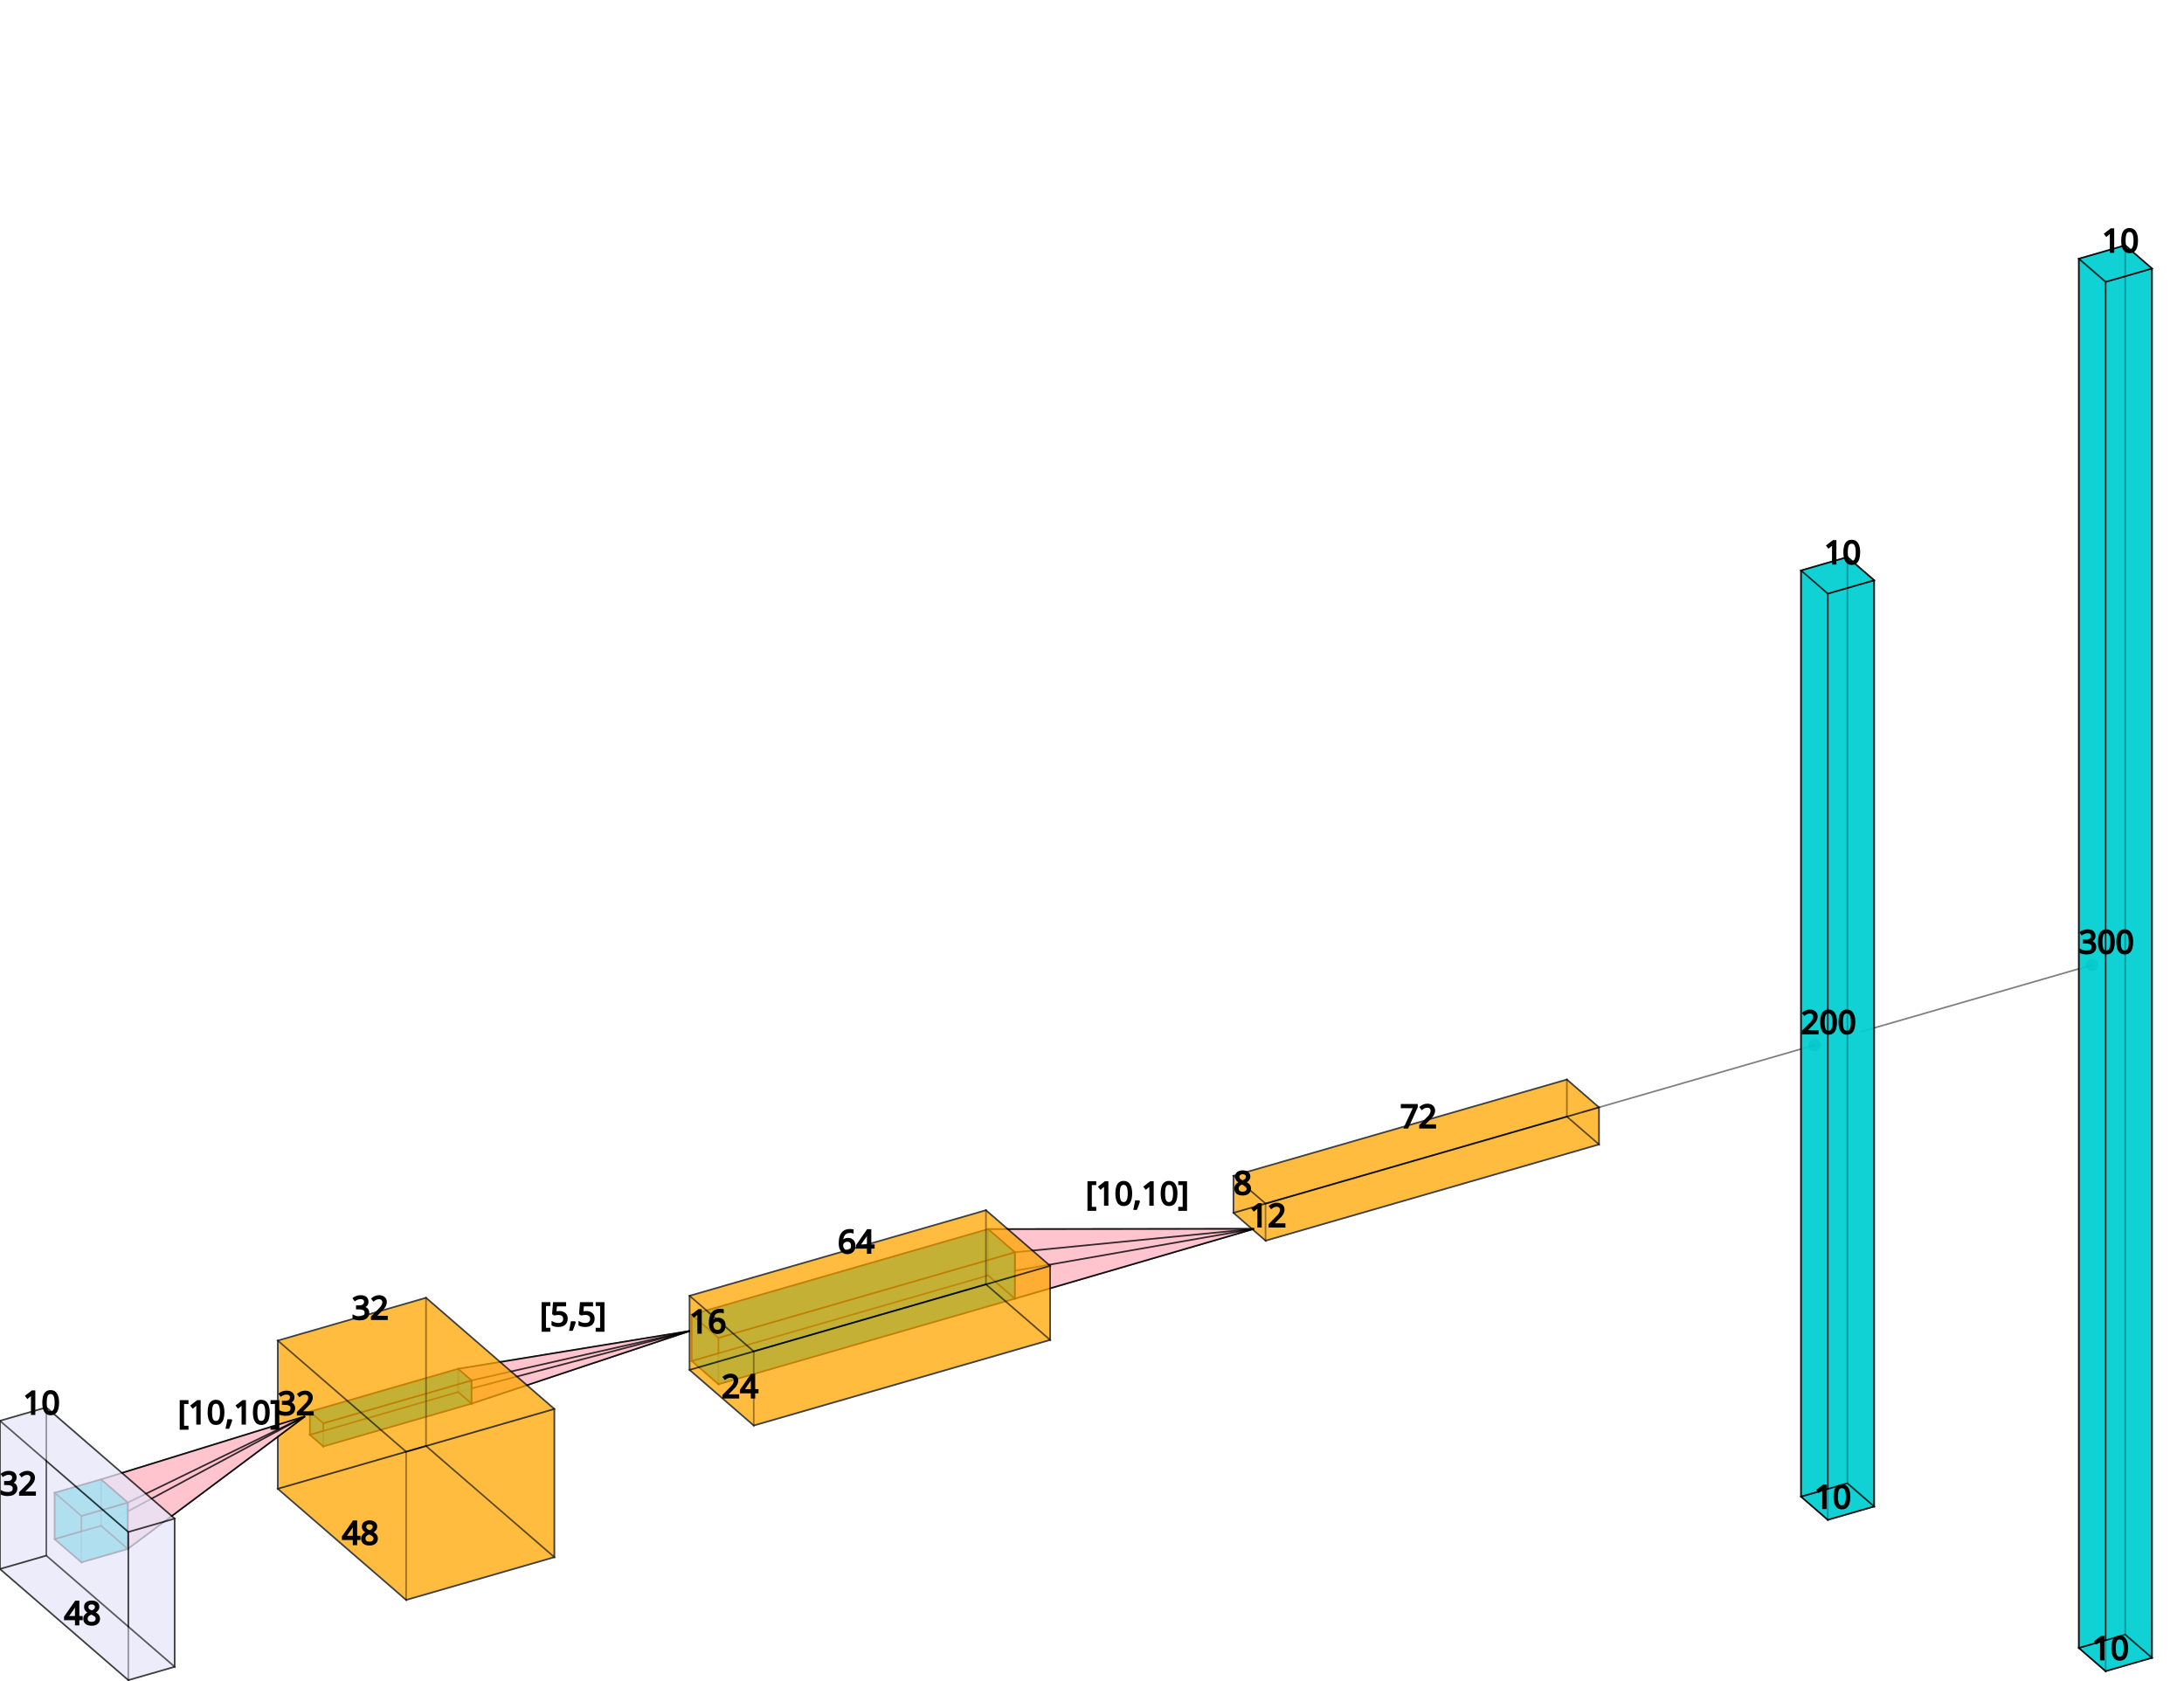
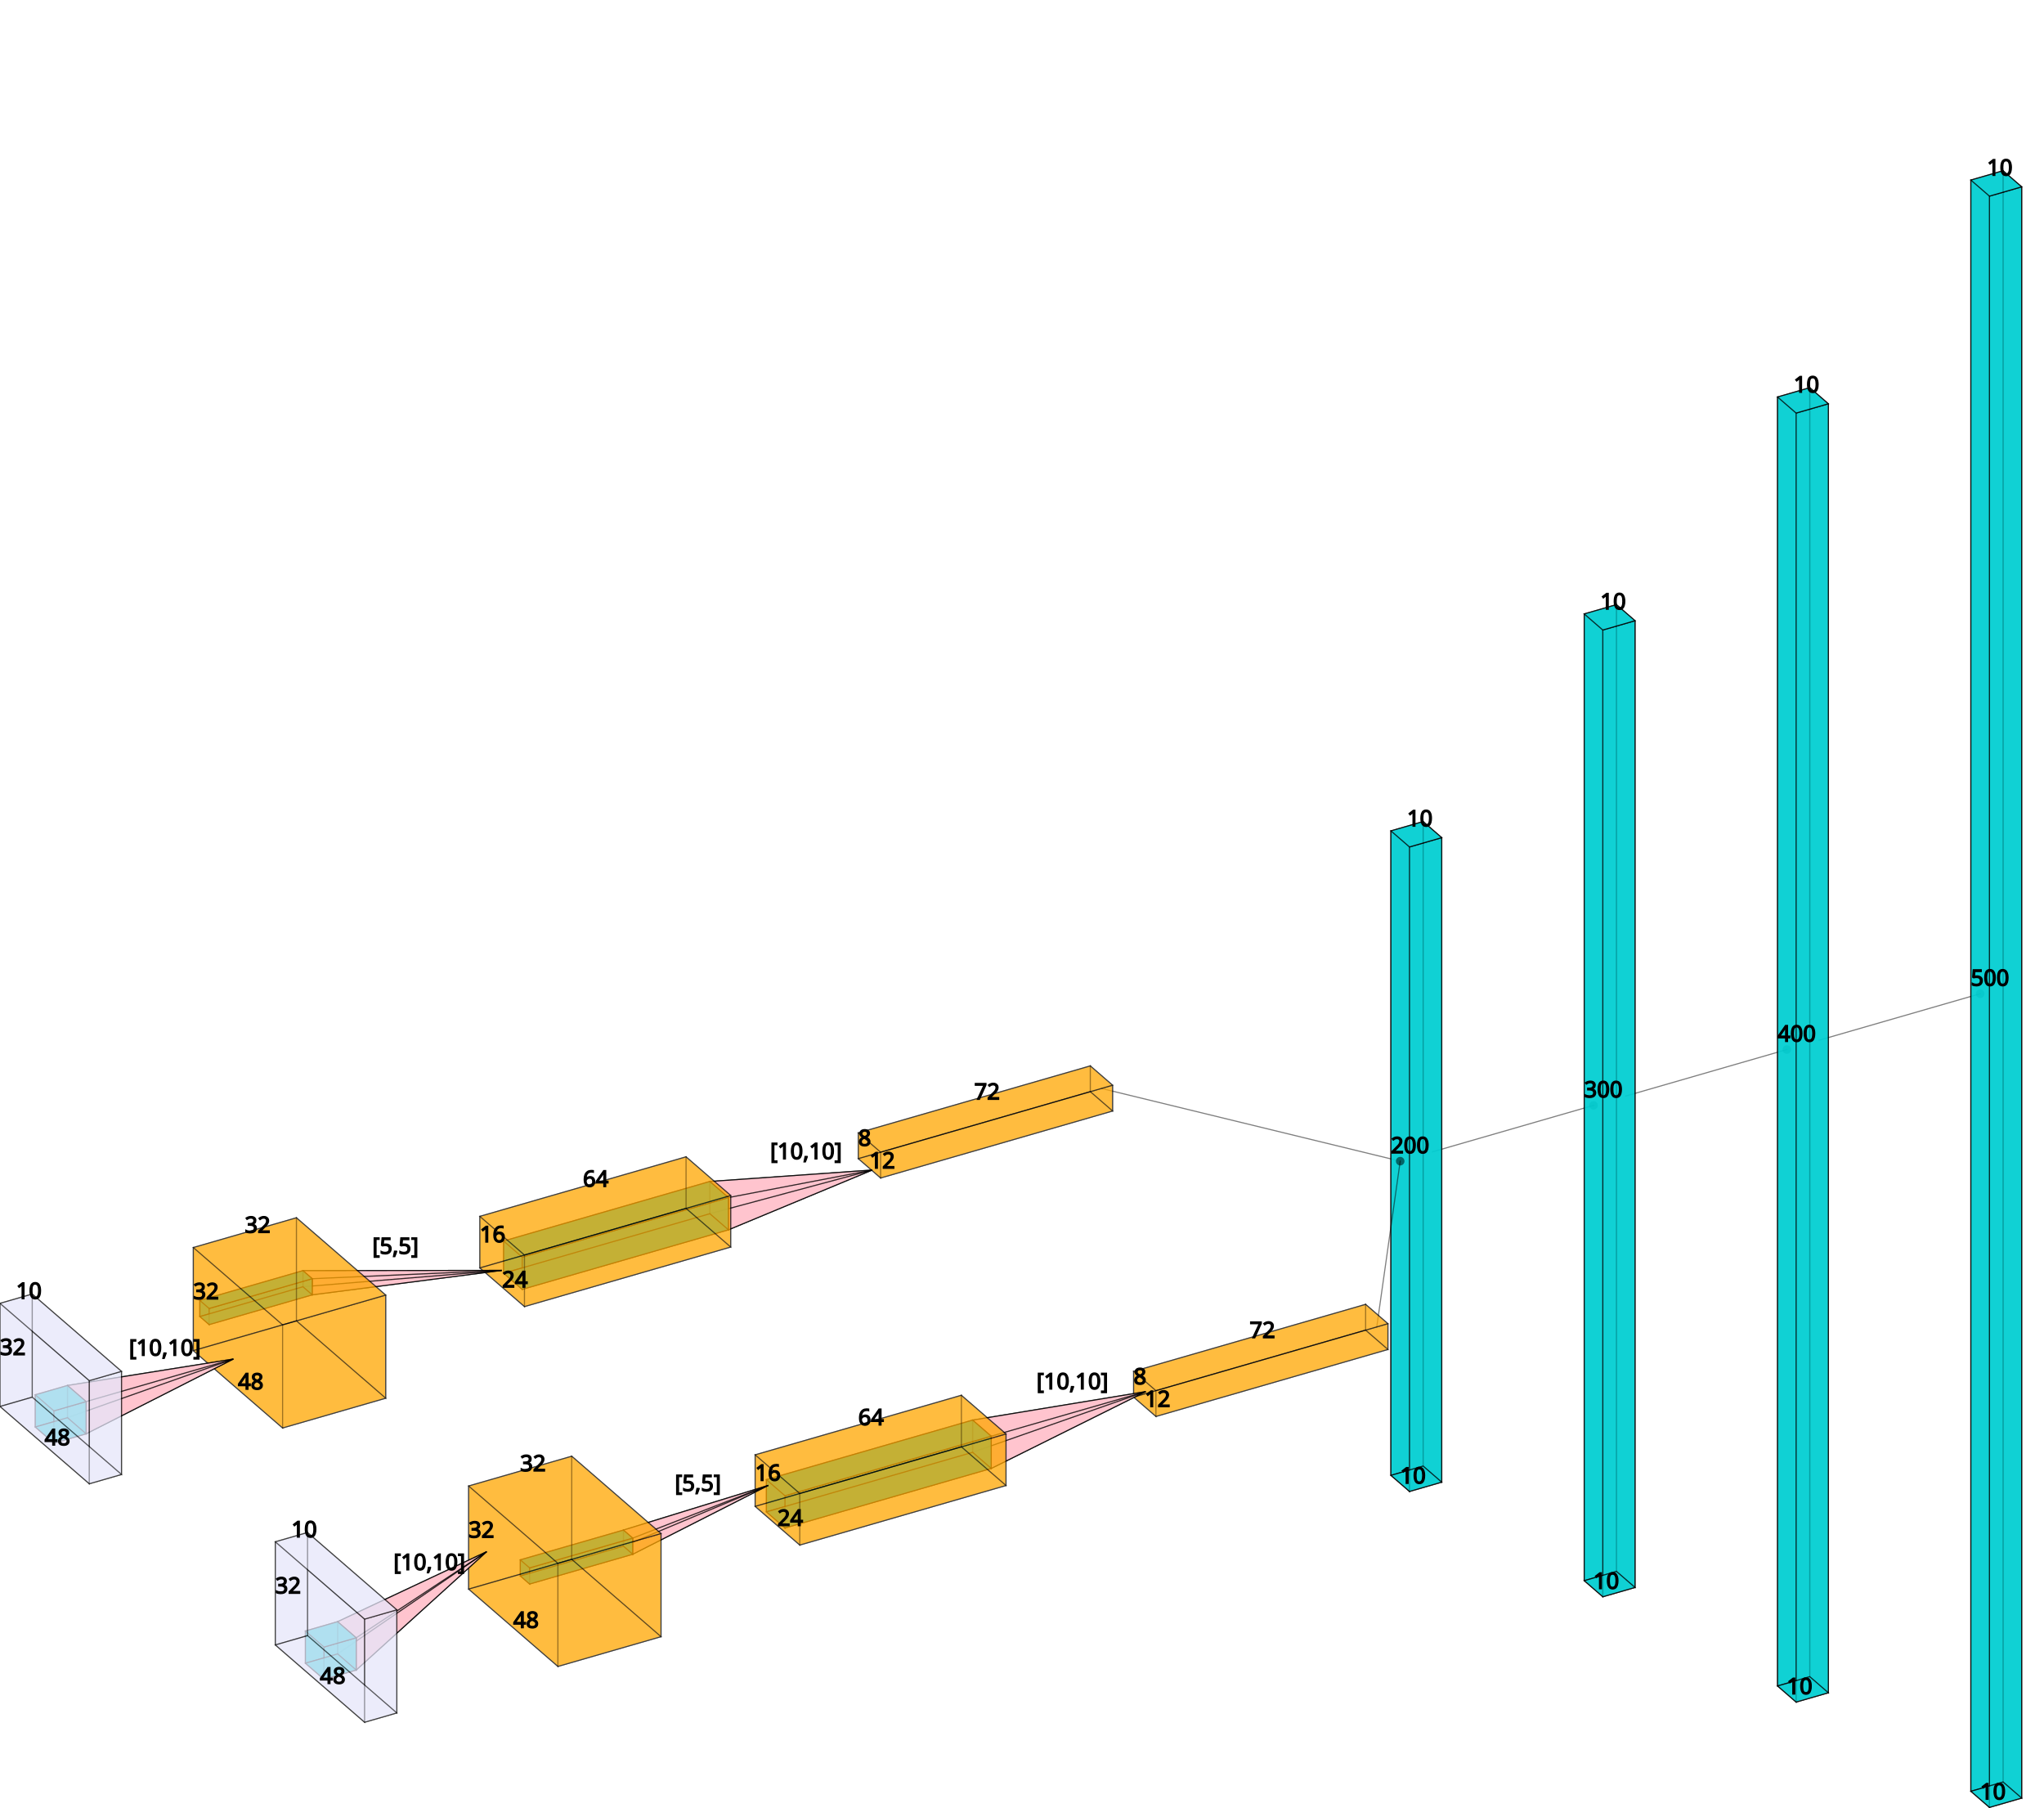
- <svg xmlns="http://www.w3.org/2000/svg" width="100%" height="100%" viewBox="-205.99 -237.304 408.479 314.204">
+ <svg xmlns="http://www.w3.org/2000/svg" width="100%" height="100%" viewBox="-220.951 -338.907 549.402 485.729">
  <g stroke="black" stroke-width="0.3">
-     <path opacity="0.5" stroke="black" d="M142.028 -44.349 L185.329 -56.849" stroke-linecap="square" />
-     <circle opacity="0.5" cx="185.329" cy="-56.849" r="1" fill="black" />
-     <path opacity="0.75" fill="darkturquoise" d="M191.49 -191.418 L196.49 -187.088 L196.49 72.72 L191.49 68.389 L191.49 -191.418" stroke-linecap="square" />
-     <path opacity="0.75" fill="darkturquoise" d="M182.829 -188.918 L187.829 -184.588 L187.829 75.22 L182.829 70.889 L182.829 -188.918" stroke-linecap="square" />
-     <path opacity="0.75" fill="darkturquoise" d="M191.49 -191.418 L182.829 -188.918 L182.829 70.889 L191.49 68.389 L191.49 -191.418" stroke-linecap="square" />
-     <path opacity="0.75" fill="darkturquoise" d="M196.49 -187.088 L187.829 -184.588 L187.829 75.22 L196.49 72.72 L196.49 -187.088" stroke-linecap="square" />
-     <path opacity="0.75" fill="darkturquoise" d="M191.49 -191.418 L196.49 -187.088 L187.829 -184.588 L182.829 -188.918 L191.49 -191.418" stroke-linecap="square" />
-     <path opacity="0.75" fill="darkturquoise" d="M191.49 68.389 L196.49 72.72 L187.829 75.22 L182.829 70.889 L191.49 68.389" stroke-linecap="square" />
-     <text style="fill:black;font-family:calibri;font-size:6" x="182.829" y="-59.014">300</text>
-     <text style="fill:black;font-family:calibri;font-size:6" x="185.329" y="73.054">10</text>
-     <text style="fill:black;font-family:calibri;font-size:6" x="187.16" y="-190.168">10</text>
-     <path opacity="0.5" stroke="black" d="M90.067 -29.349 L133.368 -41.849" stroke-linecap="square" />
-     <circle opacity="0.5" cx="133.368" cy="-41.849" r="1" fill="black" />
-     <path opacity="0.75" fill="darkturquoise" d="M139.528 -133.117 L144.528 -128.787 L144.528 44.418 L139.528 40.088 L139.528 -133.117" stroke-linecap="square" />
-     <path opacity="0.75" fill="darkturquoise" d="M130.868 -130.617 L135.868 -126.287 L135.868 46.918 L130.868 42.588 L130.868 -130.617" stroke-linecap="square" />
-     <path opacity="0.75" fill="darkturquoise" d="M139.528 -133.117 L130.868 -130.617 L130.868 42.588 L139.528 40.088 L139.528 -133.117" stroke-linecap="square" />
-     <path opacity="0.75" fill="darkturquoise" d="M144.528 -128.787 L135.868 -126.287 L135.868 46.918 L144.528 44.418 L144.528 -128.787" stroke-linecap="square" />
-     <path opacity="0.75" fill="darkturquoise" d="M139.528 -133.117 L144.528 -128.787 L135.868 -126.287 L130.868 -130.617 L139.528 -133.117" stroke-linecap="square" />
-     <path opacity="0.75" fill="darkturquoise" d="M139.528 40.088 L144.528 44.418 L135.868 46.918 L130.868 42.588 L139.528 40.088" stroke-linecap="square" />
-     <text style="fill:black;font-family:calibri;font-size:6" x="130.868" y="-44.014">200</text>
-     <text style="fill:black;font-family:calibri;font-size:6" x="133.368" y="44.753">10</text>
-     <text style="fill:black;font-family:calibri;font-size:6" x="135.198" y="-131.867">10</text>
-     <path opacity="0.5" fill="orange" d="M87.067 -35.412 L93.067 -30.215 L93.067 -23.287 L87.067 -28.483 L87.067 -35.412" stroke-linecap="square" />
-     <path opacity="0.5" fill="orange" d="M24.713 -17.412 L30.713 -12.215 L30.713 -5.287 L24.713 -10.483 L24.713 -17.412" stroke-linecap="square" />
-     <path opacity="0.5" fill="orange" d="M87.067 -35.412 L24.713 -17.412 L24.713 -10.483 L87.067 -28.483 L87.067 -35.412" stroke-linecap="square" />
-     <path opacity="0.5" fill="orange" d="M93.067 -30.215 L30.713 -12.215 L30.713 -5.287 L93.067 -23.287 L93.067 -30.215" stroke-linecap="square" />
-     <path opacity="0.5" fill="orange" d="M87.067 -35.412 L93.067 -30.215 L30.713 -12.215 L24.713 -17.412 L87.067 -35.412" stroke-linecap="square" />
-     <path opacity="0.5" fill="orange" d="M87.067 -28.483 L93.067 -23.287 L30.713 -5.287 L24.713 -10.483 L87.067 -28.483" stroke-linecap="square" />
-     <text style="fill:black;font-family:calibri;font-size:6" x="24.713" y="-13.947">8</text>
-     <text style="fill:black;font-family:calibri;font-size:6" x="27.713" y="-7.885">12</text>
-     <text style="fill:black;font-family:calibri;font-size:6" x="55.89" y="-26.412">72</text>
-     <path opacity="0.75" fill="pink" d="M-21.185 -7.443 L-16.185 -3.113 L28.564 -7.495 L-21.185 -7.443" />
-     <path opacity="0.75" fill="pink" d="M-21.185 -7.443 L-21.185 1.217 L28.564 -7.495 L-21.185 -7.443" />
-     <path opacity="0.75" fill="pink" d="M-16.185 -3.113 L-16.185 5.547 L28.564 -7.495 L-16.185 -3.113" />
-     <path opacity="0.75" fill="pink" d="M-21.185 1.217 L-16.185 5.547 L28.564 -7.495 L-21.185 1.217" />
-     <text style="fill:black;font-family:calibri;font-size:6" x="-2.935" y="-11.969">[10,10]</text>
-     <path opacity="0.75" fill="darkturquoise" d="M-21.185 -7.443 L-16.185 -3.113 L-16.185 5.547 L-21.185 1.217 L-21.185 -7.443" stroke-linecap="square" />
-     <path opacity="0.75" fill="darkturquoise" d="M-76.611 8.557 L-71.611 12.887 L-71.611 21.547 L-76.611 17.217 L-76.611 8.557" stroke-linecap="square" />
-     <path opacity="0.75" fill="darkturquoise" d="M-21.185 -7.443 L-76.611 8.557 L-76.611 17.217 L-21.185 1.217 L-21.185 -7.443" stroke-linecap="square" />
-     <path opacity="0.75" fill="darkturquoise" d="M-16.185 -3.113 L-71.611 12.887 L-71.611 21.547 L-16.185 5.547 L-16.185 -3.113" stroke-linecap="square" />
-     <path opacity="0.75" fill="darkturquoise" d="M-21.185 -7.443 L-16.185 -3.113 L-71.611 12.887 L-76.611 8.557 L-21.185 -7.443" stroke-linecap="square" />
-     <path opacity="0.75" fill="darkturquoise" d="M-21.185 1.217 L-16.185 5.547 L-71.611 21.547 L-76.611 17.217 L-21.185 1.217" stroke-linecap="square" />
-     <path opacity="0.5" fill="orange" d="M-21.588 -10.974 L-9.588 -0.581 L-9.588 13.275 L-21.588 2.883 L-21.588 -10.974" stroke-linecap="square" />
-     <path opacity="0.5" fill="orange" d="M-77.014 5.026 L-65.014 15.419 L-65.014 29.275 L-77.014 18.883 L-77.014 5.026" stroke-linecap="square" />
-     <path opacity="0.5" fill="orange" d="M-21.588 -10.974 L-77.014 5.026 L-77.014 18.883 L-21.588 2.883 L-21.588 -10.974" stroke-linecap="square" />
-     <path opacity="0.5" fill="orange" d="M-9.588 -0.581 L-65.014 15.419 L-65.014 29.275 L-9.588 13.275 L-9.588 -0.581" stroke-linecap="square" />
-     <path opacity="0.5" fill="orange" d="M-21.588 -10.974 L-9.588 -0.581 L-65.014 15.419 L-77.014 5.026 L-21.588 -10.974" stroke-linecap="square" />
-     <path opacity="0.5" fill="orange" d="M-21.588 2.883 L-9.588 13.275 L-65.014 29.275 L-77.014 18.883 L-21.588 2.883" stroke-linecap="square" />
-     <text style="fill:black;font-family:calibri;font-size:6" x="-77.014" y="11.954">16</text>
-     <text style="fill:black;font-family:calibri;font-size:6" x="-71.014" y="24.079">24</text>
-     <text style="fill:black;font-family:calibri;font-size:6" x="-49.301" y="-2.974">64</text>
-     <path opacity="0.75" fill="pink" d="M-120.309 18.689 L-117.809 20.854 L-76.961 11.599 L-120.309 18.689" />
-     <path opacity="0.75" fill="pink" d="M-120.309 18.689 L-120.309 23.019 L-76.961 11.599 L-120.309 18.689" />
-     <path opacity="0.75" fill="pink" d="M-117.809 20.854 L-117.809 25.184 L-76.961 11.599 L-117.809 20.854" />
-     <path opacity="0.75" fill="pink" d="M-120.309 23.019 L-117.809 25.184 L-76.961 11.599 L-120.309 23.019" />
-     <text style="fill:black;font-family:calibri;font-size:6" x="-105.026" y="10.644">[5,5]</text>
-     <path opacity="0.75" fill="darkturquoise" d="M-120.309 18.689 L-117.809 20.854 L-117.809 25.184 L-120.309 23.019 L-120.309 18.689" stroke-linecap="square" />
-     <path opacity="0.75" fill="darkturquoise" d="M-148.022 26.689 L-145.522 28.854 L-145.522 33.184 L-148.022 31.019 L-148.022 26.689" stroke-linecap="square" />
-     <path opacity="0.75" fill="darkturquoise" d="M-120.309 18.689 L-148.022 26.689 L-148.022 31.019 L-120.309 23.019 L-120.309 18.689" stroke-linecap="square" />
-     <path opacity="0.75" fill="darkturquoise" d="M-117.809 20.854 L-145.522 28.854 L-145.522 33.184 L-117.809 25.184 L-117.809 20.854" stroke-linecap="square" />
-     <path opacity="0.75" fill="darkturquoise" d="M-120.309 18.689 L-117.809 20.854 L-145.522 28.854 L-148.022 26.689 L-120.309 18.689" stroke-linecap="square" />
-     <path opacity="0.75" fill="darkturquoise" d="M-120.309 23.019 L-117.809 25.184 L-145.522 33.184 L-148.022 31.019 L-120.309 23.019" stroke-linecap="square" />
-     <path opacity="0.5" fill="orange" d="M-126.315 5.402 L-102.315 26.187 L-102.315 53.899 L-126.315 33.115 L-126.315 5.402" stroke-linecap="square" />
-     <path opacity="0.5" fill="orange" d="M-154.028 13.402 L-130.028 34.187 L-130.028 61.899 L-154.028 41.115 L-154.028 13.402" stroke-linecap="square" />
-     <path opacity="0.5" fill="orange" d="M-126.315 5.402 L-154.028 13.402 L-154.028 41.115 L-126.315 33.115 L-126.315 5.402" stroke-linecap="square" />
-     <path opacity="0.5" fill="orange" d="M-102.315 26.187 L-130.028 34.187 L-130.028 61.899 L-102.315 53.899 L-102.315 26.187" stroke-linecap="square" />
-     <path opacity="0.5" fill="orange" d="M-126.315 5.402 L-102.315 26.187 L-130.028 34.187 L-154.028 13.402 L-126.315 5.402" stroke-linecap="square" />
-     <path opacity="0.5" fill="orange" d="M-126.315 33.115 L-102.315 53.899 L-130.028 61.899 L-154.028 41.115 L-126.315 33.115" stroke-linecap="square" />
-     <text style="fill:black;font-family:calibri;font-size:6" x="-154.028" y="27.258">32</text>
-     <text style="fill:black;font-family:calibri;font-size:6" x="-142.028" y="51.507">48</text>
-     <text style="fill:black;font-family:calibri;font-size:6" x="-140.172" y="9.402">32</text>
-     <path opacity="0.75" fill="pink" d="M-187.099 39.365 L-182.099 43.695 L-148.934 27.566 L-187.099 39.365" />
-     <path opacity="0.75" fill="pink" d="M-187.099 39.365 L-187.099 48.025 L-148.934 27.566 L-187.099 39.365" />
-     <path opacity="0.75" fill="pink" d="M-182.099 43.695 L-182.099 52.355 L-148.934 27.566 L-182.099 43.695" />
-     <path opacity="0.75" fill="pink" d="M-187.099 48.025 L-182.099 52.355 L-148.934 27.566 L-187.099 48.025" />
-     <text style="fill:black;font-family:calibri;font-size:6" x="-172.711" y="28.965">[10,10]</text>
-     <path opacity="0.75" fill="darkturquoise" d="M-187.099 39.365 L-182.099 43.695 L-182.099 52.355 L-187.099 48.025 L-187.099 39.365" stroke-linecap="square" />
-     <path opacity="0.75" fill="darkturquoise" d="M-195.759 41.865 L-190.759 46.195 L-190.759 54.855 L-195.759 50.525 L-195.759 41.865" stroke-linecap="square" />
-     <path opacity="0.75" fill="darkturquoise" d="M-187.099 39.365 L-195.759 41.865 L-195.759 50.525 L-187.099 48.025 L-187.099 39.365" stroke-linecap="square" />
-     <path opacity="0.75" fill="darkturquoise" d="M-182.099 43.695 L-190.759 46.195 L-190.759 54.855 L-182.099 52.355 L-182.099 43.695" stroke-linecap="square" />
-     <path opacity="0.75" fill="darkturquoise" d="M-187.099 39.365 L-182.099 43.695 L-190.759 46.195 L-195.759 41.865 L-187.099 39.365" stroke-linecap="square" />
-     <path opacity="0.75" fill="darkturquoise" d="M-187.099 48.025 L-182.099 52.355 L-190.759 54.855 L-195.759 50.525 L-187.099 48.025" stroke-linecap="square" />
-     <path opacity="0.5" fill="lavender" d="M-197.329 25.902 L-173.329 46.687 L-173.329 74.399 L-197.329 53.615 L-197.329 25.902" stroke-linecap="square" />
-     <path opacity="0.5" fill="lavender" d="M-205.99 28.402 L-181.99 49.187 L-181.99 76.899 L-205.99 56.115 L-205.99 28.402" stroke-linecap="square" />
-     <path opacity="0.5" fill="lavender" d="M-197.329 25.902 L-205.99 28.402 L-205.99 56.115 L-197.329 53.615 L-197.329 25.902" stroke-linecap="square" />
-     <path opacity="0.5" fill="lavender" d="M-173.329 46.687 L-181.99 49.187 L-181.99 76.899 L-173.329 74.399 L-173.329 46.687" stroke-linecap="square" />
-     <path opacity="0.5" fill="lavender" d="M-197.329 25.902 L-173.329 46.687 L-181.99 49.187 L-205.99 28.402 L-197.329 25.902" stroke-linecap="square" />
-     <path opacity="0.5" fill="lavender" d="M-197.329 53.615 L-173.329 74.399 L-181.99 76.899 L-205.99 56.115 L-197.329 53.615" stroke-linecap="square" />
-     <text style="fill:black;font-family:calibri;font-size:6" x="-205.99" y="42.258">32</text>
-     <text style="fill:black;font-family:calibri;font-size:6" x="-193.99" y="66.507">48</text>
-     <text style="fill:black;font-family:calibri;font-size:6" x="-201.66" y="27.152">10</text>
+     <path opacity="0.5" stroke="black" d="M267.99 -59.349 L311.291 -71.849" stroke-linecap="square" />
+     <circle opacity="0.5" cx="311.291" cy="-71.849" r="1" fill="black" />
+     <path opacity="0.75" fill="darkturquoise" d="M317.451 -293.021 L322.451 -288.691 L322.451 144.322 L317.451 139.992 L317.451 -293.021" stroke-linecap="square" />
+     <path opacity="0.75" fill="darkturquoise" d="M308.791 -290.521 L313.791 -286.191 L313.791 146.822 L308.791 142.492 L308.791 -290.521" stroke-linecap="square" />
+     <path opacity="0.75" fill="darkturquoise" d="M317.451 -293.021 L308.791 -290.521 L308.791 142.492 L317.451 139.992 L317.451 -293.021" stroke-linecap="square" />
+     <path opacity="0.75" fill="darkturquoise" d="M322.451 -288.691 L313.791 -286.191 L313.791 146.822 L322.451 144.322 L322.451 -288.691" stroke-linecap="square" />
+     <path opacity="0.75" fill="darkturquoise" d="M317.451 -293.021 L322.451 -288.691 L313.791 -286.191 L308.791 -290.521 L317.451 -293.021" stroke-linecap="square" />
+     <path opacity="0.75" fill="darkturquoise" d="M317.451 139.992 L322.451 144.322 L313.791 146.822 L308.791 142.492 L317.451 139.992" stroke-linecap="square" />
+     <text style="fill:black;font-family:calibri;font-size:6" x="308.791" y="-74.014">500</text>
+     <text style="fill:black;font-family:calibri;font-size:6" x="311.291" y="144.657">10</text>
+     <text style="fill:black;font-family:calibri;font-size:6" x="313.121" y="-291.771">10</text>
+     <path opacity="0.5" stroke="black" d="M216.028 -44.349 L259.329 -56.849" stroke-linecap="square" />
+     <circle opacity="0.5" cx="259.329" cy="-56.849" r="1" fill="black" />
+     <path opacity="0.75" fill="darkturquoise" d="M265.49 -234.72 L270.49 -230.389 L270.49 116.021 L265.49 111.691 L265.49 -234.72" stroke-linecap="square" />
+     <path opacity="0.75" fill="darkturquoise" d="M256.829 -232.22 L261.829 -227.889 L261.829 118.521 L256.829 114.191 L256.829 -232.22" stroke-linecap="square" />
+     <path opacity="0.75" fill="darkturquoise" d="M265.49 -234.72 L256.829 -232.22 L256.829 114.191 L265.49 111.691 L265.49 -234.72" stroke-linecap="square" />
+     <path opacity="0.75" fill="darkturquoise" d="M270.49 -230.389 L261.829 -227.889 L261.829 118.521 L270.49 116.021 L270.49 -230.389" stroke-linecap="square" />
+     <path opacity="0.75" fill="darkturquoise" d="M265.49 -234.72 L270.49 -230.389 L261.829 -227.889 L256.829 -232.22 L265.49 -234.72" stroke-linecap="square" />
+     <path opacity="0.75" fill="darkturquoise" d="M265.49 111.691 L270.49 116.021 L261.829 118.521 L256.829 114.191 L265.49 111.691" stroke-linecap="square" />
+     <text style="fill:black;font-family:calibri;font-size:6" x="256.829" y="-59.014">400</text>
+     <text style="fill:black;font-family:calibri;font-size:6" x="259.329" y="116.356">10</text>
+     <text style="fill:black;font-family:calibri;font-size:6" x="261.16" y="-233.47">10</text>
+     <path opacity="0.5" stroke="black" d="M75.105 -46.392 L155.406 -26.849" stroke-linecap="square" />
+     <circle opacity="0.5" cx="155.406" cy="-26.849" r="1" fill="black" />
+     <path opacity="0.5" stroke="black" d="M164.067 -29.349 L207.368 -41.849" stroke-linecap="square" />
+     <circle opacity="0.5" cx="207.368" cy="-41.849" r="1" fill="black" />
+     <path opacity="0.5" fill="orange" d="M72.105 -52.454 L78.105 -47.258 L78.105 -40.33 L72.105 -45.526 L72.105 -52.454" stroke-linecap="square" />
+     <path opacity="0.5" fill="orange" d="M9.751 -34.454 L15.751 -29.258 L15.751 -22.33 L9.751 -27.526 L9.751 -34.454" stroke-linecap="square" />
+     <path opacity="0.5" fill="orange" d="M72.105 -52.454 L9.751 -34.454 L9.751 -27.526 L72.105 -45.526 L72.105 -52.454" stroke-linecap="square" />
+     <path opacity="0.5" fill="orange" d="M78.105 -47.258 L15.751 -29.258 L15.751 -22.33 L78.105 -40.33 L78.105 -47.258" stroke-linecap="square" />
+     <path opacity="0.5" fill="orange" d="M72.105 -52.454 L78.105 -47.258 L15.751 -29.258 L9.751 -34.454 L72.105 -52.454" stroke-linecap="square" />
+     <path opacity="0.5" fill="orange" d="M72.105 -45.526 L78.105 -40.33 L15.751 -22.33 L9.751 -27.526 L72.105 -45.526" stroke-linecap="square" />
+     <text style="fill:black;font-family:calibri;font-size:6" x="9.751" y="-30.99">8</text>
+     <text style="fill:black;font-family:calibri;font-size:6" x="12.751" y="-24.928">12</text>
+     <text style="fill:black;font-family:calibri;font-size:6" x="40.928" y="-43.454">72</text>
+     <path opacity="0.75" fill="darkturquoise" d="M213.528 -176.418 L218.528 -172.088 L218.528 87.72 L213.528 83.389 L213.528 -176.418" stroke-linecap="square" />
+     <path opacity="0.75" fill="darkturquoise" d="M204.868 -173.918 L209.868 -169.588 L209.868 90.22 L204.868 85.889 L204.868 -173.918" stroke-linecap="square" />
+     <path opacity="0.75" fill="darkturquoise" d="M213.528 -176.418 L204.868 -173.918 L204.868 85.889 L213.528 83.389 L213.528 -176.418" stroke-linecap="square" />
+     <path opacity="0.75" fill="darkturquoise" d="M218.528 -172.088 L209.868 -169.588 L209.868 90.22 L218.528 87.72 L218.528 -172.088" stroke-linecap="square" />
+     <path opacity="0.75" fill="darkturquoise" d="M213.528 -176.418 L218.528 -172.088 L209.868 -169.588 L204.868 -173.918 L213.528 -176.418" stroke-linecap="square" />
+     <path opacity="0.75" fill="darkturquoise" d="M213.528 83.389 L218.528 87.72 L209.868 90.22 L204.868 85.889 L213.528 83.389" stroke-linecap="square" />
+     <text style="fill:black;font-family:calibri;font-size:6" x="204.868" y="-44.014">300</text>
+     <text style="fill:black;font-family:calibri;font-size:6" x="207.368" y="88.054">10</text>
+     <text style="fill:black;font-family:calibri;font-size:6" x="209.198" y="-175.168">10</text>
+     <path opacity="0.75" fill="darkturquoise" d="M161.567 -118.117 L166.567 -113.787 L166.567 59.418 L161.567 55.088 L161.567 -118.117" stroke-linecap="square" />
+     <path opacity="0.75" fill="darkturquoise" d="M152.906 -115.617 L157.906 -111.287 L157.906 61.918 L152.906 57.588 L152.906 -115.617" stroke-linecap="square" />
+     <path opacity="0.75" fill="darkturquoise" d="M161.567 -118.117 L152.906 -115.617 L152.906 57.588 L161.567 55.088 L161.567 -118.117" stroke-linecap="square" />
+     <path opacity="0.75" fill="darkturquoise" d="M166.567 -113.787 L157.906 -111.287 L157.906 61.918 L166.567 59.418 L166.567 -113.787" stroke-linecap="square" />
+     <path opacity="0.75" fill="darkturquoise" d="M161.567 -118.117 L166.567 -113.787 L157.906 -111.287 L152.906 -115.617 L161.567 -118.117" stroke-linecap="square" />
+     <path opacity="0.75" fill="darkturquoise" d="M161.567 55.088 L166.567 59.418 L157.906 61.918 L152.906 57.588 L161.567 55.088" stroke-linecap="square" />
+     <text style="fill:black;font-family:calibri;font-size:6" x="152.906" y="-29.014">200</text>
+     <text style="fill:black;font-family:calibri;font-size:6" x="155.406" y="59.753">10</text>
+     <text style="fill:black;font-family:calibri;font-size:6" x="157.237" y="-116.867">10</text>
+     <path opacity="0.75" fill="pink" d="M-30.162 -21.389 L-25.162 -17.059 L13.512 -24.467 L-30.162 -21.389" />
+     <path opacity="0.75" fill="pink" d="M-30.162 -21.389 L-30.162 -12.728 L13.512 -24.467 L-30.162 -21.389" />
+     <path opacity="0.75" fill="pink" d="M-25.162 -17.059 L-25.162 -8.398 L13.512 -24.467 L-25.162 -17.059" />
+     <path opacity="0.75" fill="pink" d="M-30.162 -12.728 L-25.162 -8.398 L13.512 -24.467 L-30.162 -12.728" />
+     <text style="fill:black;font-family:calibri;font-size:6" x="-13.938" y="-27.428">[10,10]</text>
+     <path opacity="0.75" fill="darkturquoise" d="M-30.162 -21.389 L-25.162 -17.059 L-25.162 -8.398 L-30.162 -12.728 L-30.162 -21.389" stroke-linecap="square" />
+     <path opacity="0.75" fill="darkturquoise" d="M-85.588 -5.389 L-80.588 -1.059 L-80.588 7.602 L-85.588 3.272 L-85.588 -5.389" stroke-linecap="square" />
+     <path opacity="0.75" fill="darkturquoise" d="M-30.162 -21.389 L-85.588 -5.389 L-85.588 3.272 L-30.162 -12.728 L-30.162 -21.389" stroke-linecap="square" />
+     <path opacity="0.75" fill="darkturquoise" d="M-25.162 -17.059 L-80.588 -1.059 L-80.588 7.602 L-25.162 -8.398 L-25.162 -17.059" stroke-linecap="square" />
+     <path opacity="0.75" fill="darkturquoise" d="M-30.162 -21.389 L-25.162 -17.059 L-80.588 -1.059 L-85.588 -5.389 L-30.162 -21.389" stroke-linecap="square" />
+     <path opacity="0.75" fill="darkturquoise" d="M-30.162 -12.728 L-25.162 -8.398 L-80.588 7.602 L-85.588 3.272 L-30.162 -12.728" stroke-linecap="square" />
+     <path opacity="0.5" fill="orange" d="M-36.55 -28.017 L-24.55 -17.624 L-24.55 -3.768 L-36.55 -14.16 L-36.55 -28.017" stroke-linecap="square" />
+     <path opacity="0.5" fill="orange" d="M-91.976 -12.017 L-79.976 -1.624 L-79.976 12.232 L-91.976 1.84 L-91.976 -12.017" stroke-linecap="square" />
+     <path opacity="0.5" fill="orange" d="M-36.55 -28.017 L-91.976 -12.017 L-91.976 1.84 L-36.55 -14.16 L-36.55 -28.017" stroke-linecap="square" />
+     <path opacity="0.5" fill="orange" d="M-24.55 -17.624 L-79.976 -1.624 L-79.976 12.232 L-24.55 -3.768 L-24.55 -17.624" stroke-linecap="square" />
+     <path opacity="0.5" fill="orange" d="M-36.55 -28.017 L-24.55 -17.624 L-79.976 -1.624 L-91.976 -12.017 L-36.55 -28.017" stroke-linecap="square" />
+     <path opacity="0.5" fill="orange" d="M-36.55 -14.16 L-24.55 -3.768 L-79.976 12.232 L-91.976 1.84 L-36.55 -14.16" stroke-linecap="square" />
+     <text style="fill:black;font-family:calibri;font-size:6" x="-91.976" y="-5.088">16</text>
+     <text style="fill:black;font-family:calibri;font-size:6" x="-85.976" y="7.036">24</text>
+     <text style="fill:black;font-family:calibri;font-size:6" x="-64.263" y="-20.017">64</text>
+     <path opacity="0.5" stroke="black" d="M149.105 17.694 L155.406 -26.849" stroke-linecap="square" />
+     <circle opacity="0.5" cx="155.406" cy="-26.849" r="1" fill="black" />
+     <path opacity="0.75" fill="pink" d="M-139.524 2.576 L-137.024 4.741 L-86.07 2.505 L-139.524 2.576" />
+     <path opacity="0.75" fill="pink" d="M-139.524 2.576 L-139.524 6.906 L-86.07 2.505 L-139.524 2.576" />
+     <path opacity="0.75" fill="pink" d="M-137.024 4.741 L-137.024 9.071 L-86.07 2.505 L-137.024 4.741" />
+     <path opacity="0.75" fill="pink" d="M-139.524 6.906 L-137.024 9.071 L-86.07 2.505 L-139.524 6.906" />
+     <text style="fill:black;font-family:calibri;font-size:6" x="-120.873" y="-1.96">[5,5]</text>
+     <path opacity="0.75" fill="darkturquoise" d="M-139.524 2.576 L-137.024 4.741 L-137.024 9.071 L-139.524 6.906 L-139.524 2.576" stroke-linecap="square" />
+     <path opacity="0.75" fill="darkturquoise" d="M-167.237 10.576 L-164.737 12.741 L-164.737 17.071 L-167.237 14.906 L-167.237 10.576" stroke-linecap="square" />
+     <path opacity="0.75" fill="darkturquoise" d="M-139.524 2.576 L-167.237 10.576 L-167.237 14.906 L-139.524 6.906 L-139.524 2.576" stroke-linecap="square" />
+     <path opacity="0.75" fill="darkturquoise" d="M-137.024 4.741 L-164.737 12.741 L-164.737 17.071 L-137.024 9.071 L-137.024 4.741" stroke-linecap="square" />
+     <path opacity="0.75" fill="darkturquoise" d="M-139.524 2.576 L-137.024 4.741 L-164.737 12.741 L-167.237 10.576 L-139.524 2.576" stroke-linecap="square" />
+     <path opacity="0.75" fill="darkturquoise" d="M-139.524 6.906 L-137.024 9.071 L-164.737 17.071 L-167.237 14.906 L-139.524 6.906" stroke-linecap="square" />
+     <path opacity="0.5" fill="orange" d="M-141.277 -11.641 L-117.277 9.144 L-117.277 36.856 L-141.277 16.072 L-141.277 -11.641" stroke-linecap="square" />
+     <path opacity="0.5" fill="orange" d="M-168.99 -3.641 L-144.99 17.144 L-144.99 44.856 L-168.99 24.072 L-168.99 -3.641" stroke-linecap="square" />
+     <path opacity="0.5" fill="orange" d="M-141.277 -11.641 L-168.99 -3.641 L-168.99 24.072 L-141.277 16.072 L-141.277 -11.641" stroke-linecap="square" />
+     <path opacity="0.5" fill="orange" d="M-117.277 9.144 L-144.99 17.144 L-144.99 44.856 L-117.277 36.856 L-117.277 9.144" stroke-linecap="square" />
+     <path opacity="0.5" fill="orange" d="M-141.277 -11.641 L-117.277 9.144 L-144.99 17.144 L-168.99 -3.641 L-141.277 -11.641" stroke-linecap="square" />
+     <path opacity="0.5" fill="orange" d="M-141.277 16.072 L-117.277 36.856 L-144.99 44.856 L-168.99 24.072 L-141.277 16.072" stroke-linecap="square" />
+     <text style="fill:black;font-family:calibri;font-size:6" x="-168.99" y="10.215">32</text>
+     <text style="fill:black;font-family:calibri;font-size:6" x="-156.99" y="34.464">48</text>
+     <text style="fill:black;font-family:calibri;font-size:6" x="-155.133" y="-7.641">32</text>
+     <path opacity="0.75" fill="pink" d="M-202.808 33.434 L-197.808 37.764 L-158.224 26.328 L-202.808 33.434" />
+     <path opacity="0.75" fill="pink" d="M-202.808 33.434 L-202.808 42.094 L-158.224 26.328 L-202.808 33.434" />
+     <path opacity="0.75" fill="pink" d="M-197.808 37.764 L-197.808 46.424 L-158.224 26.328 L-197.808 37.764" />
+     <path opacity="0.75" fill="pink" d="M-202.808 42.094 L-197.808 46.424 L-158.224 26.328 L-202.808 42.094" />
+     <text style="fill:black;font-family:calibri;font-size:6" x="-186.28" y="25.381">[10,10]</text>
+     <path opacity="0.5" fill="orange" d="M146.105 11.631 L152.105 16.828 L152.105 23.756 L146.105 18.56 L146.105 11.631" stroke-linecap="square" />
+     <path opacity="0.5" fill="orange" d="M83.751 29.631 L89.751 34.828 L89.751 41.756 L83.751 36.56 L83.751 29.631" stroke-linecap="square" />
+     <path opacity="0.5" fill="orange" d="M146.105 11.631 L83.751 29.631 L83.751 36.56 L146.105 18.56 L146.105 11.631" stroke-linecap="square" />
+     <path opacity="0.5" fill="orange" d="M152.105 16.828 L89.751 34.828 L89.751 41.756 L152.105 23.756 L152.105 16.828" stroke-linecap="square" />
+     <path opacity="0.5" fill="orange" d="M146.105 11.631 L152.105 16.828 L89.751 34.828 L83.751 29.631 L146.105 11.631" stroke-linecap="square" />
+     <path opacity="0.5" fill="orange" d="M146.105 18.56 L152.105 23.756 L89.751 41.756 L83.751 36.56 L146.105 18.56" stroke-linecap="square" />
+     <text style="fill:black;font-family:calibri;font-size:6" x="83.751" y="33.095">8</text>
+     <text style="fill:black;font-family:calibri;font-size:6" x="86.751" y="39.158">12</text>
+     <text style="fill:black;font-family:calibri;font-size:6" x="114.928" y="20.631">72</text>
+     <path opacity="0.75" fill="darkturquoise" d="M-202.808 33.434 L-197.808 37.764 L-197.808 46.424 L-202.808 42.094 L-202.808 33.434" stroke-linecap="square" />
+     <path opacity="0.75" fill="darkturquoise" d="M-211.469 35.934 L-206.469 40.264 L-206.469 48.924 L-211.469 44.594 L-211.469 35.934" stroke-linecap="square" />
+     <path opacity="0.75" fill="darkturquoise" d="M-202.808 33.434 L-211.469 35.934 L-211.469 44.594 L-202.808 42.094 L-202.808 33.434" stroke-linecap="square" />
+     <path opacity="0.75" fill="darkturquoise" d="M-197.808 37.764 L-206.469 40.264 L-206.469 48.924 L-197.808 46.424 L-197.808 37.764" stroke-linecap="square" />
+     <path opacity="0.75" fill="darkturquoise" d="M-202.808 33.434 L-197.808 37.764 L-206.469 40.264 L-211.469 35.934 L-202.808 33.434" stroke-linecap="square" />
+     <path opacity="0.75" fill="darkturquoise" d="M-202.808 42.094 L-197.808 46.424 L-206.469 48.924 L-211.469 44.594 L-202.808 42.094" stroke-linecap="square" />
+     <path opacity="0.5" fill="lavender" d="M-212.291 8.859 L-188.291 29.644 L-188.291 57.356 L-212.291 36.572 L-212.291 8.859" stroke-linecap="square" />
+     <path opacity="0.5" fill="lavender" d="M-220.951 11.359 L-196.951 32.144 L-196.951 59.856 L-220.951 39.072 L-220.951 11.359" stroke-linecap="square" />
+     <path opacity="0.5" fill="lavender" d="M-212.291 8.859 L-220.951 11.359 L-220.951 39.072 L-212.291 36.572 L-212.291 8.859" stroke-linecap="square" />
+     <path opacity="0.5" fill="lavender" d="M-188.291 29.644 L-196.951 32.144 L-196.951 59.856 L-188.291 57.356 L-188.291 29.644" stroke-linecap="square" />
+     <path opacity="0.5" fill="lavender" d="M-212.291 8.859 L-188.291 29.644 L-196.951 32.144 L-220.951 11.359 L-212.291 8.859" stroke-linecap="square" />
+     <path opacity="0.5" fill="lavender" d="M-212.291 36.572 L-188.291 57.356 L-196.951 59.856 L-220.951 39.072 L-212.291 36.572" stroke-linecap="square" />
+     <text style="fill:black;font-family:calibri;font-size:6" x="-220.951" y="25.215">32</text>
+     <text style="fill:black;font-family:calibri;font-size:6" x="-208.951" y="49.464">48</text>
+     <text style="fill:black;font-family:calibri;font-size:6" x="-216.621" y="10.109">10</text>
+     <path opacity="0.75" fill="pink" d="M40.474 42.739 L45.474 47.069 L86.999 35.08 L40.474 42.739" />
+     <path opacity="0.75" fill="pink" d="M40.474 42.739 L40.474 51.399 L86.999 35.08 L40.474 42.739" />
+     <path opacity="0.75" fill="pink" d="M45.474 47.069 L45.474 55.729 L86.999 35.08 L45.474 47.069" />
+     <path opacity="0.75" fill="pink" d="M40.474 51.399 L45.474 55.729 L86.999 35.08 L40.474 51.399" />
+     <text style="fill:black;font-family:calibri;font-size:6" x="57.649" y="34.409">[10,10]</text>
+     <path opacity="0.75" fill="darkturquoise" d="M40.474 42.739 L45.474 47.069 L45.474 55.729 L40.474 51.399 L40.474 42.739" stroke-linecap="square" />
+     <path opacity="0.75" fill="darkturquoise" d="M-14.952 58.739 L-9.952 63.069 L-9.952 71.729 L-14.952 67.399 L-14.952 58.739" stroke-linecap="square" />
+     <path opacity="0.75" fill="darkturquoise" d="M40.474 42.739 L-14.952 58.739 L-14.952 67.399 L40.474 51.399 L40.474 42.739" stroke-linecap="square" />
+     <path opacity="0.75" fill="darkturquoise" d="M45.474 47.069 L-9.952 63.069 L-9.952 71.729 L45.474 55.729 L45.474 47.069" stroke-linecap="square" />
+     <path opacity="0.75" fill="darkturquoise" d="M40.474 42.739 L45.474 47.069 L-9.952 63.069 L-14.952 58.739 L40.474 42.739" stroke-linecap="square" />
+     <path opacity="0.75" fill="darkturquoise" d="M40.474 51.399 L45.474 55.729 L-9.952 71.729 L-14.952 67.399 L40.474 51.399" stroke-linecap="square" />
+     <path opacity="0.5" fill="orange" d="M37.45 36.069 L49.45 46.462 L49.45 60.318 L37.45 49.926 L37.45 36.069" stroke-linecap="square" />
+     <path opacity="0.5" fill="orange" d="M-17.976 52.069 L-5.976 62.462 L-5.976 76.318 L-17.976 65.926 L-17.976 52.069" stroke-linecap="square" />
+     <path opacity="0.5" fill="orange" d="M37.45 36.069 L-17.976 52.069 L-17.976 65.926 L37.45 49.926 L37.45 36.069" stroke-linecap="square" />
+     <path opacity="0.5" fill="orange" d="M49.45 46.462 L-5.976 62.462 L-5.976 76.318 L49.45 60.318 L49.45 46.462" stroke-linecap="square" />
+     <path opacity="0.5" fill="orange" d="M37.45 36.069 L49.45 46.462 L-5.976 62.462 L-17.976 52.069 L37.45 36.069" stroke-linecap="square" />
+     <path opacity="0.5" fill="orange" d="M37.45 49.926 L49.45 60.318 L-5.976 76.318 L-17.976 65.926 L37.45 49.926" stroke-linecap="square" />
+     <text style="fill:black;font-family:calibri;font-size:6" x="-17.976" y="58.997">16</text>
+     <text style="fill:black;font-family:calibri;font-size:6" x="-11.976" y="71.122">24</text>
+     <text style="fill:black;font-family:calibri;font-size:6" x="9.737" y="44.069">64</text>
+     <path opacity="0.75" fill="pink" d="M-53.383 72.295 L-50.883 74.46 L-14.434 60.28 L-53.383 72.295" />
+     <path opacity="0.75" fill="pink" d="M-53.383 72.295 L-53.383 76.625 L-14.434 60.28 L-53.383 72.295" />
+     <path opacity="0.75" fill="pink" d="M-50.883 74.46 L-50.883 78.79 L-14.434 60.28 L-50.883 74.46" />
+     <path opacity="0.75" fill="pink" d="M-53.383 76.625 L-50.883 78.79 L-14.434 60.28 L-53.383 76.625" />
+     <text style="fill:black;font-family:calibri;font-size:6" x="-39.567" y="61.788">[5,5]</text>
+     <path opacity="0.75" fill="darkturquoise" d="M-53.383 72.295 L-50.883 74.46 L-50.883 78.79 L-53.383 76.625 L-53.383 72.295" stroke-linecap="square" />
+     <path opacity="0.75" fill="darkturquoise" d="M-81.096 80.295 L-78.596 82.46 L-78.596 86.79 L-81.096 84.625 L-81.096 80.295" stroke-linecap="square" />
+     <path opacity="0.75" fill="darkturquoise" d="M-53.383 72.295 L-81.096 80.295 L-81.096 84.625 L-53.383 76.625 L-53.383 72.295" stroke-linecap="square" />
+     <path opacity="0.75" fill="darkturquoise" d="M-50.883 74.46 L-78.596 82.46 L-78.596 86.79 L-50.883 78.79 L-50.883 74.46" stroke-linecap="square" />
+     <path opacity="0.75" fill="darkturquoise" d="M-53.383 72.295 L-50.883 74.46 L-78.596 82.46 L-81.096 80.295 L-53.383 72.295" stroke-linecap="square" />
+     <path opacity="0.75" fill="darkturquoise" d="M-53.383 76.625 L-50.883 78.79 L-78.596 86.79 L-81.096 84.625 L-53.383 76.625" stroke-linecap="square" />
+     <path opacity="0.5" fill="orange" d="M-67.277 52.445 L-43.277 73.229 L-43.277 100.942 L-67.277 80.158 L-67.277 52.445" stroke-linecap="square" />
+     <path opacity="0.5" fill="orange" d="M-94.99 60.445 L-70.99 81.229 L-70.99 108.942 L-94.99 88.158 L-94.99 60.445" stroke-linecap="square" />
+     <path opacity="0.5" fill="orange" d="M-67.277 52.445 L-94.99 60.445 L-94.99 88.158 L-67.277 80.158 L-67.277 52.445" stroke-linecap="square" />
+     <path opacity="0.5" fill="orange" d="M-43.277 73.229 L-70.99 81.229 L-70.99 108.942 L-43.277 100.942 L-43.277 73.229" stroke-linecap="square" />
+     <path opacity="0.5" fill="orange" d="M-67.277 52.445 L-43.277 73.229 L-70.99 81.229 L-94.99 60.445 L-67.277 52.445" stroke-linecap="square" />
+     <path opacity="0.5" fill="orange" d="M-67.277 80.158 L-43.277 100.942 L-70.99 108.942 L-94.99 88.158 L-67.277 80.158" stroke-linecap="square" />
+     <text style="fill:black;font-family:calibri;font-size:6" x="-94.99" y="74.301">32</text>
+     <text style="fill:black;font-family:calibri;font-size:6" x="-82.99" y="98.55">48</text>
+     <text style="fill:black;font-family:calibri;font-size:6" x="-81.133" y="56.445">32</text>
+     <path opacity="0.75" fill="pink" d="M-130.201 96.909 L-125.201 101.24 L-90.131 78.091 L-130.201 96.909" />
+     <path opacity="0.75" fill="pink" d="M-130.201 96.909 L-130.201 105.57 L-90.131 78.091 L-130.201 96.909" />
+     <path opacity="0.75" fill="pink" d="M-125.201 101.24 L-125.201 109.9 L-90.131 78.091 L-125.201 101.24" />
+     <path opacity="0.75" fill="pink" d="M-130.201 105.57 L-125.201 109.9 L-90.131 78.091 L-130.201 105.57" />
+     <text style="fill:black;font-family:calibri;font-size:6" x="-115.178" y="83">[10,10]</text>
+     <path opacity="0.75" fill="darkturquoise" d="M-130.201 96.909 L-125.201 101.24 L-125.201 109.9 L-130.201 105.57 L-130.201 96.909" stroke-linecap="square" />
+     <path opacity="0.75" fill="darkturquoise" d="M-138.861 99.409 L-133.861 103.74 L-133.861 112.4 L-138.861 108.07 L-138.861 99.409" stroke-linecap="square" />
+     <path opacity="0.75" fill="darkturquoise" d="M-130.201 96.909 L-138.861 99.409 L-138.861 108.07 L-130.201 105.57 L-130.201 96.909" stroke-linecap="square" />
+     <path opacity="0.75" fill="darkturquoise" d="M-125.201 101.24 L-133.861 103.74 L-133.861 112.4 L-125.201 109.9 L-125.201 101.24" stroke-linecap="square" />
+     <path opacity="0.75" fill="darkturquoise" d="M-130.201 96.909 L-125.201 101.24 L-133.861 103.74 L-138.861 99.409 L-130.201 96.909" stroke-linecap="square" />
+     <path opacity="0.75" fill="darkturquoise" d="M-130.201 105.57 L-125.201 109.9 L-133.861 112.4 L-138.861 108.07 L-130.201 105.57" stroke-linecap="square" />
+     <path opacity="0.5" fill="lavender" d="M-138.291 72.945 L-114.291 93.729 L-114.291 121.442 L-138.291 100.658 L-138.291 72.945" stroke-linecap="square" />
+     <path opacity="0.5" fill="lavender" d="M-146.951 75.445 L-122.951 96.229 L-122.951 123.942 L-146.951 103.158 L-146.951 75.445" stroke-linecap="square" />
+     <path opacity="0.5" fill="lavender" d="M-138.291 72.945 L-146.951 75.445 L-146.951 103.158 L-138.291 100.658 L-138.291 72.945" stroke-linecap="square" />
+     <path opacity="0.5" fill="lavender" d="M-114.291 93.729 L-122.951 96.229 L-122.951 123.942 L-114.291 121.442 L-114.291 93.729" stroke-linecap="square" />
+     <path opacity="0.5" fill="lavender" d="M-138.291 72.945 L-114.291 93.729 L-122.951 96.229 L-146.951 75.445 L-138.291 72.945" stroke-linecap="square" />
+     <path opacity="0.5" fill="lavender" d="M-138.291 100.658 L-114.291 121.442 L-122.951 123.942 L-146.951 103.158 L-138.291 100.658" stroke-linecap="square" />
+     <text style="fill:black;font-family:calibri;font-size:6" x="-146.951" y="89.301">32</text>
+     <text style="fill:black;font-family:calibri;font-size:6" x="-134.951" y="113.55">48</text>
+     <text style="fill:black;font-family:calibri;font-size:6" x="-142.621" y="74.195">10</text>
  </g>
</svg>
